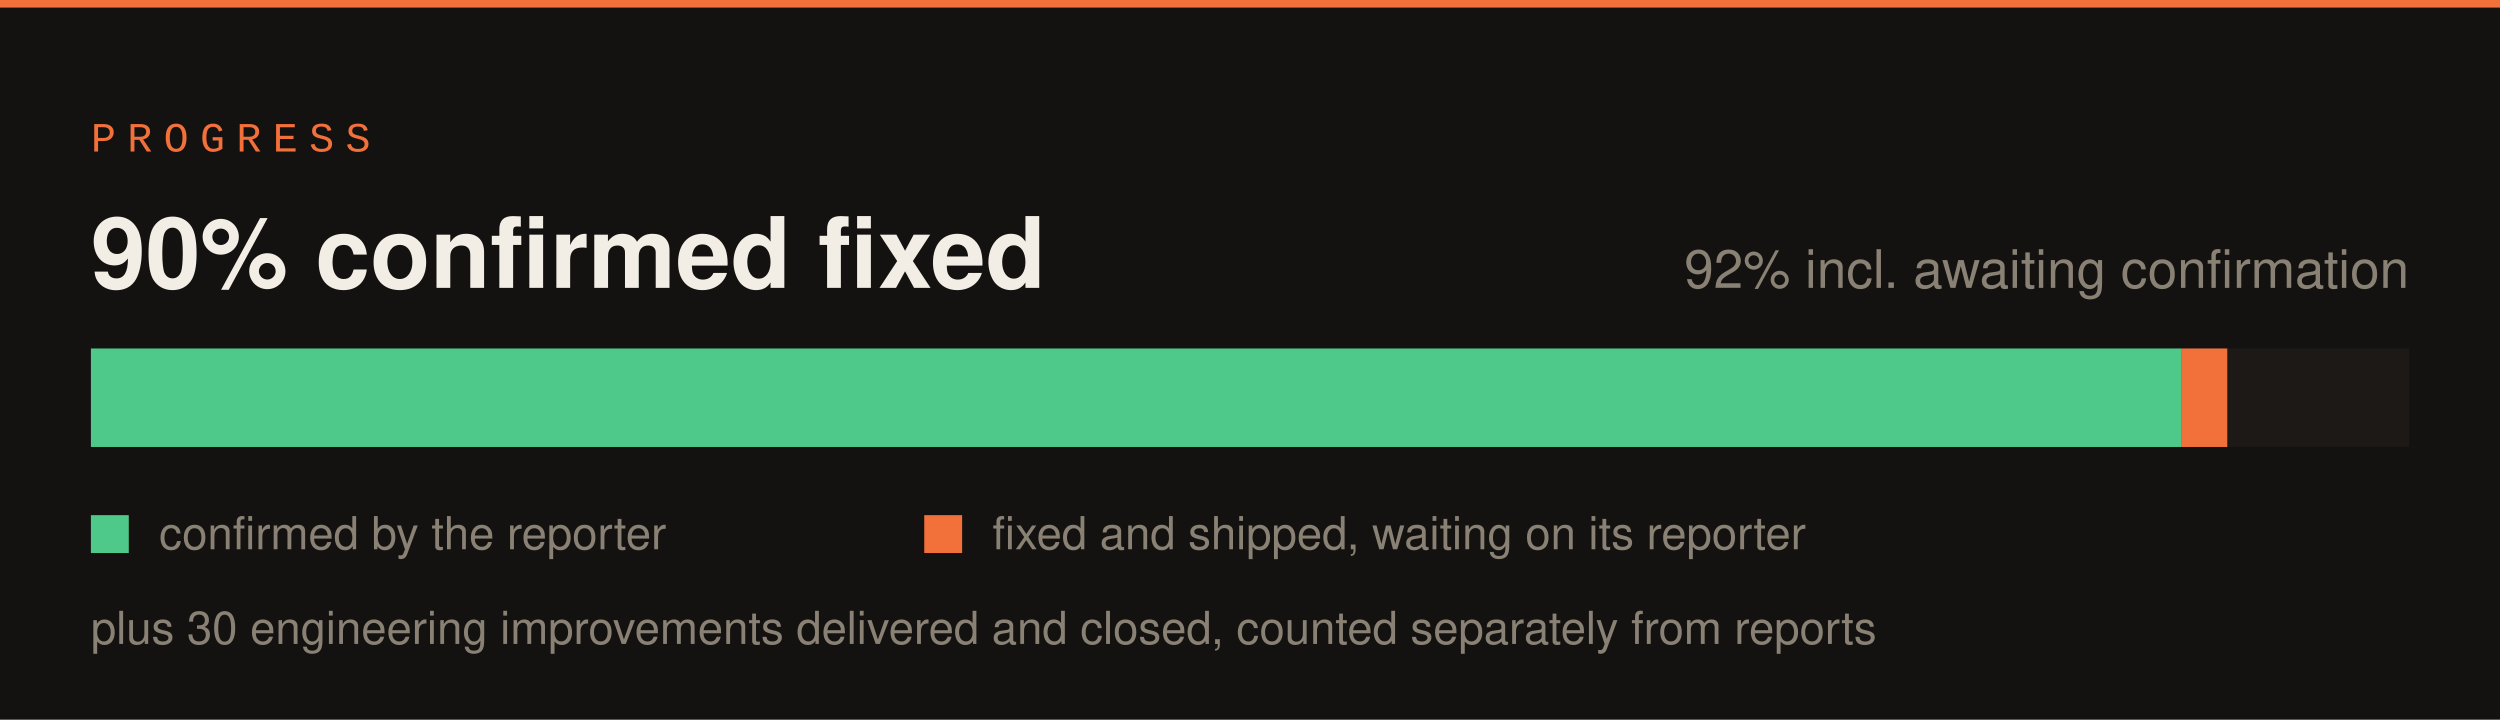
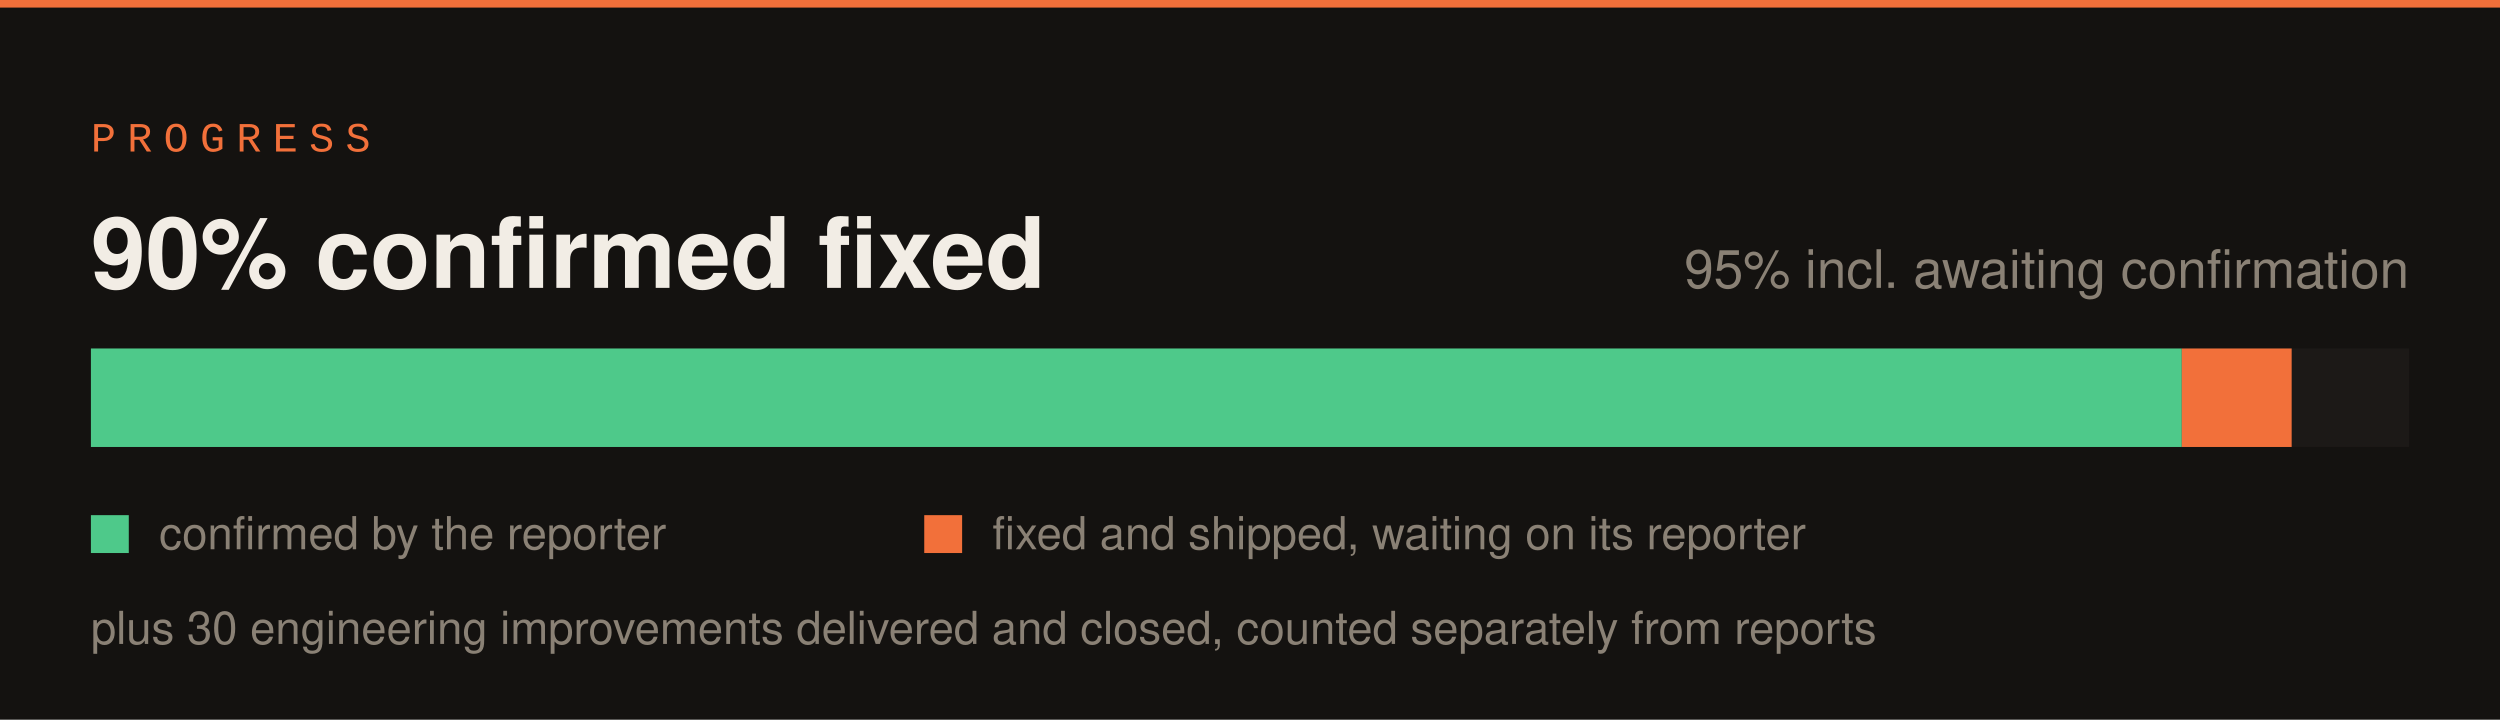
<svg xmlns="http://www.w3.org/2000/svg" width="660" height="190" viewBox="0 0 660 190">
  <rect width="660" height="190" fill="#141210" />
  <rect x="0" y="0" width="660" height="2" fill="#f2703a" />
  <text x="24" y="40" font-family="SFMono-Regular,Consolas,Liberation Mono,monospace" font-size="11" letter-spacing="3" fill="#f2703a">PROGRESS</text>
  <rect x="24" y="92" width="612" height="26" fill="#1c1917" />
  <rect x="24" y="92" width="552" height="26" fill="#4ec98a" />
-   <rect x="576" y="92" width="12" height="26" fill="#f2703a" />
+   <rect x="576" y="92" width="29" height="26" fill="#f2703a" />
  <text x="24" y="76" font-family="-apple-system,Segoe UI,Helvetica,Arial,sans-serif" font-size="26" font-weight="700" fill="#f2ede5">90% confirmed fixed</text>
-   <text x="636" y="76" font-family="-apple-system,Segoe UI,Helvetica,Arial,sans-serif" font-size="14" fill="#8a8175" text-anchor="end">92% incl. awaiting confirmation</text>
+   <text x="636" y="76" font-family="-apple-system,Segoe UI,Helvetica,Arial,sans-serif" font-size="14" fill="#8a8175" text-anchor="end">95% incl. awaiting confirmation</text>
  <rect x="24" y="136" width="10" height="10" fill="#4ec98a" />
  <text x="42" y="145" font-family="-apple-system,Segoe UI,Helvetica,Arial,sans-serif" font-size="12" fill="#8a8175">confirmed by the reporter</text>
  <rect x="244" y="136" width="10" height="10" fill="#f2703a" />
  <text x="262" y="145" font-family="-apple-system,Segoe UI,Helvetica,Arial,sans-serif" font-size="12" fill="#8a8175">fixed and shipped, waiting on its reporter</text>
  <text x="24" y="170" font-family="-apple-system,Segoe UI,Helvetica,Arial,sans-serif" font-size="12" fill="#8a8175">plus 30 engineering improvements delivered and closed, counted separately from reports</text>
</svg>
